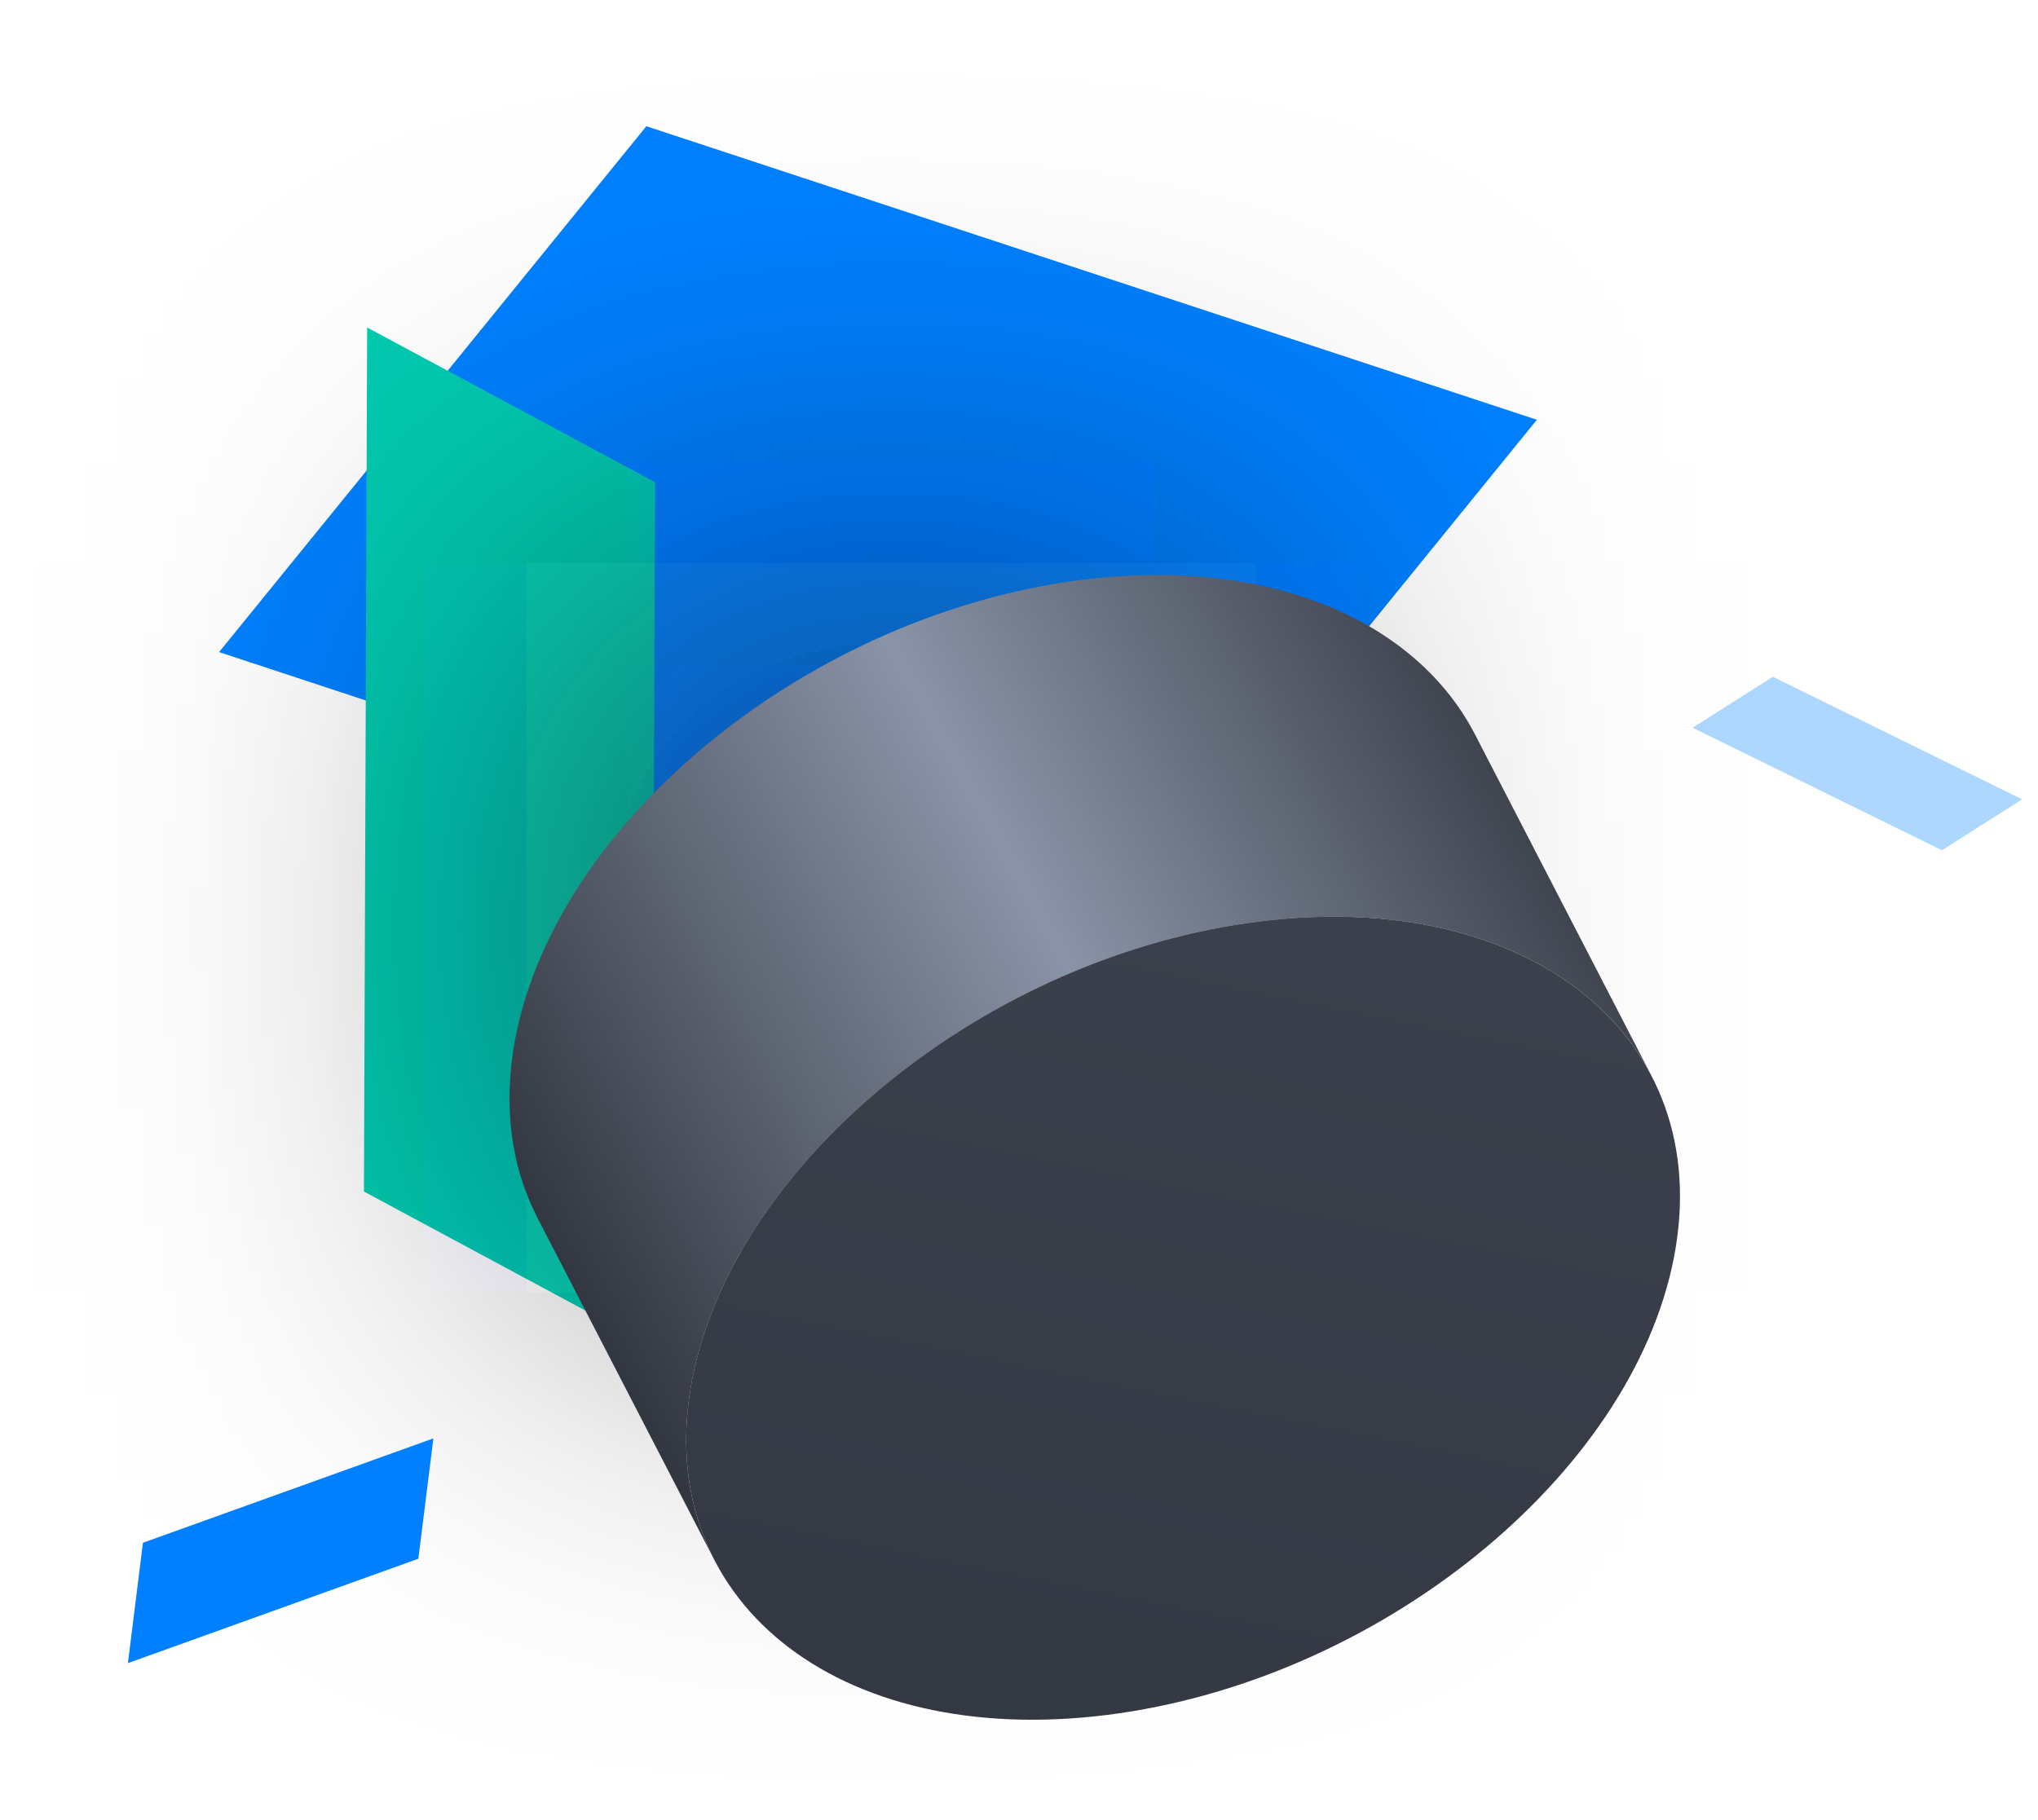
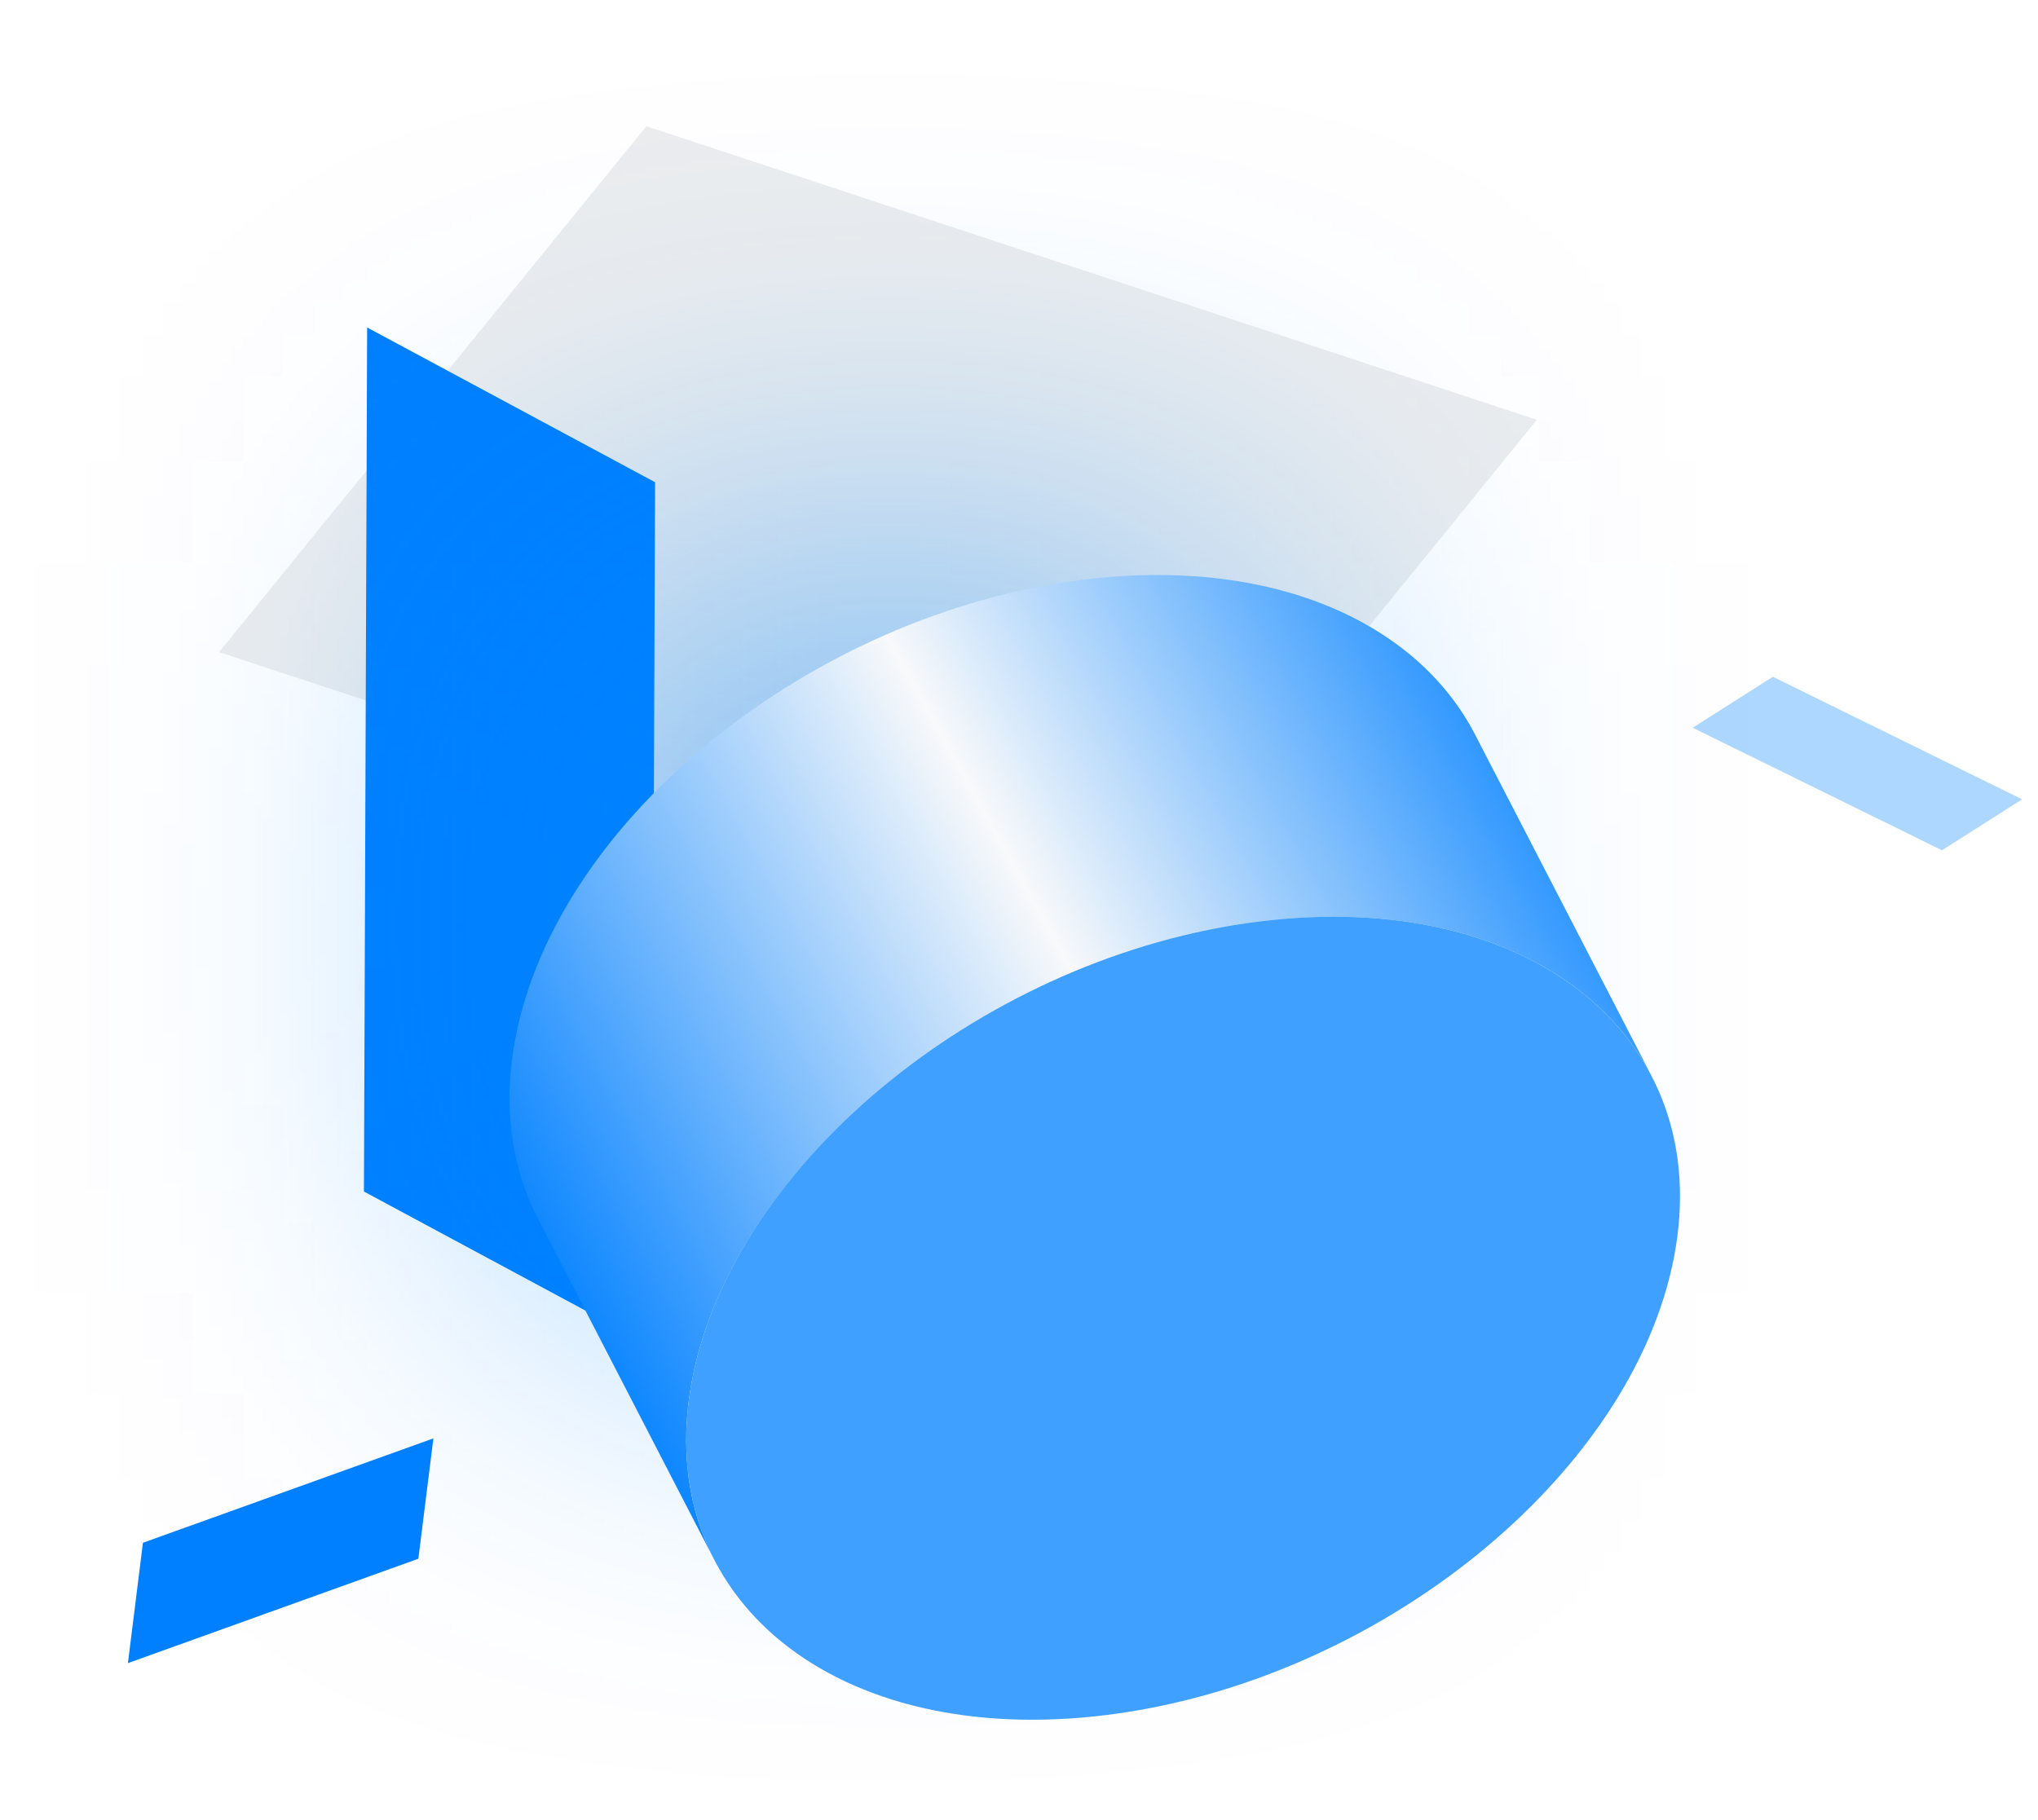
<svg xmlns="http://www.w3.org/2000/svg" xmlns:xlink="http://www.w3.org/1999/xlink" width="112" height="100">
  <defs>
    <filter x="-90%" y="-90%" width="280%" height="280%" filterUnits="objectBoundingBox" id="a">
      <feGaussianBlur stdDeviation="12" in="SourceGraphic" />
    </filter>
    <linearGradient x1="99.316%" y1="21.974%" x2="0%" y2="69.777%" id="b">
-       <stop stop-color="#2C3039" offset="0%" />
-       <stop stop-color="#8A94A7" offset="48.131%" />
-       <stop stop-color="#2C3039" offset="100%" />
+       <stop stop-color="#0080FF" offset="0%" />
+       <stop stop-color="#F8F9FA" offset="48.131%" />
+       <stop stop-color="#0080FF" offset="100%" />
    </linearGradient>
    <linearGradient x1="49.892%" y1=".428%" x2="24.856%" y2="100%" id="d">
      <stop stop-color="#3B404C" offset="0%" />
      <stop stop-color="#333843" offset="100%" />
    </linearGradient>
    <path d="M32.833 63.264c-14.9 1.866-25.108-6.384-22.797-18.428 2.31-12.043 16.264-23.319 31.166-25.184C56.103 17.786 66.31 26.036 64 38.08c-2.311 12.043-16.264 23.319-31.167 25.184z" id="c" />
  </defs>
  <g fill="none" fill-rule="evenodd">
-     <path fill="#0080FF" d="M35.521 6.938L12.04 35.843l48.939 16.136L84.46 23.073z" />
-     <path fill="#02CBB1" d="M20 65.494L35.822 74 36 26.506 20.176 18z" />
+     <path fill="#ECEDEE" d="M35.521 6.938L12.04 35.843l48.939 16.136L84.46 23.073z" />
+     <path fill="#0080FF" d="M20 65.494L35.822 74 36 26.506 20.176 18z" />
    <g transform="translate(28 31)">
-       <path fill-opacity=".48" fill="#1D2026" filter="url(#a)" d="M1 0h40v40H1z" />
+       <path fill-opacity=".48" fill="#0D86FF" filter="url(#a)" d="M1 0h40v40H1z" />
      <path d="M11.261 54.752l-9.71-18.785C.096 33.152-.389 29.783.327 26.051 2.637 14.01 16.59 2.732 31.492.867 41.776-.42 49.824 3.11 53.065 9.38l9.71 18.785c-3.242-6.27-11.29-9.8-21.573-8.514C26.3 21.518 12.347 32.793 10.036 44.837c-.716 3.732-.23 7.1 1.225 9.915" fill="url(#b)" />
-       <use fill="url(#d)" xlink:href="#c" />
+       <use fill="#40A0FF" xlink:href="#c" />
    </g>
    <path fill="#0080FF" d="M22.991 85.677l.826-6.614L7.855 84.8l-.825 6.616z" />
    <path fill-opacity=".32" fill="#0080FF" d="M106.721 46.737l4.408-2.801-13.699-6.737L93.022 40z" />
  </g>
</svg>
